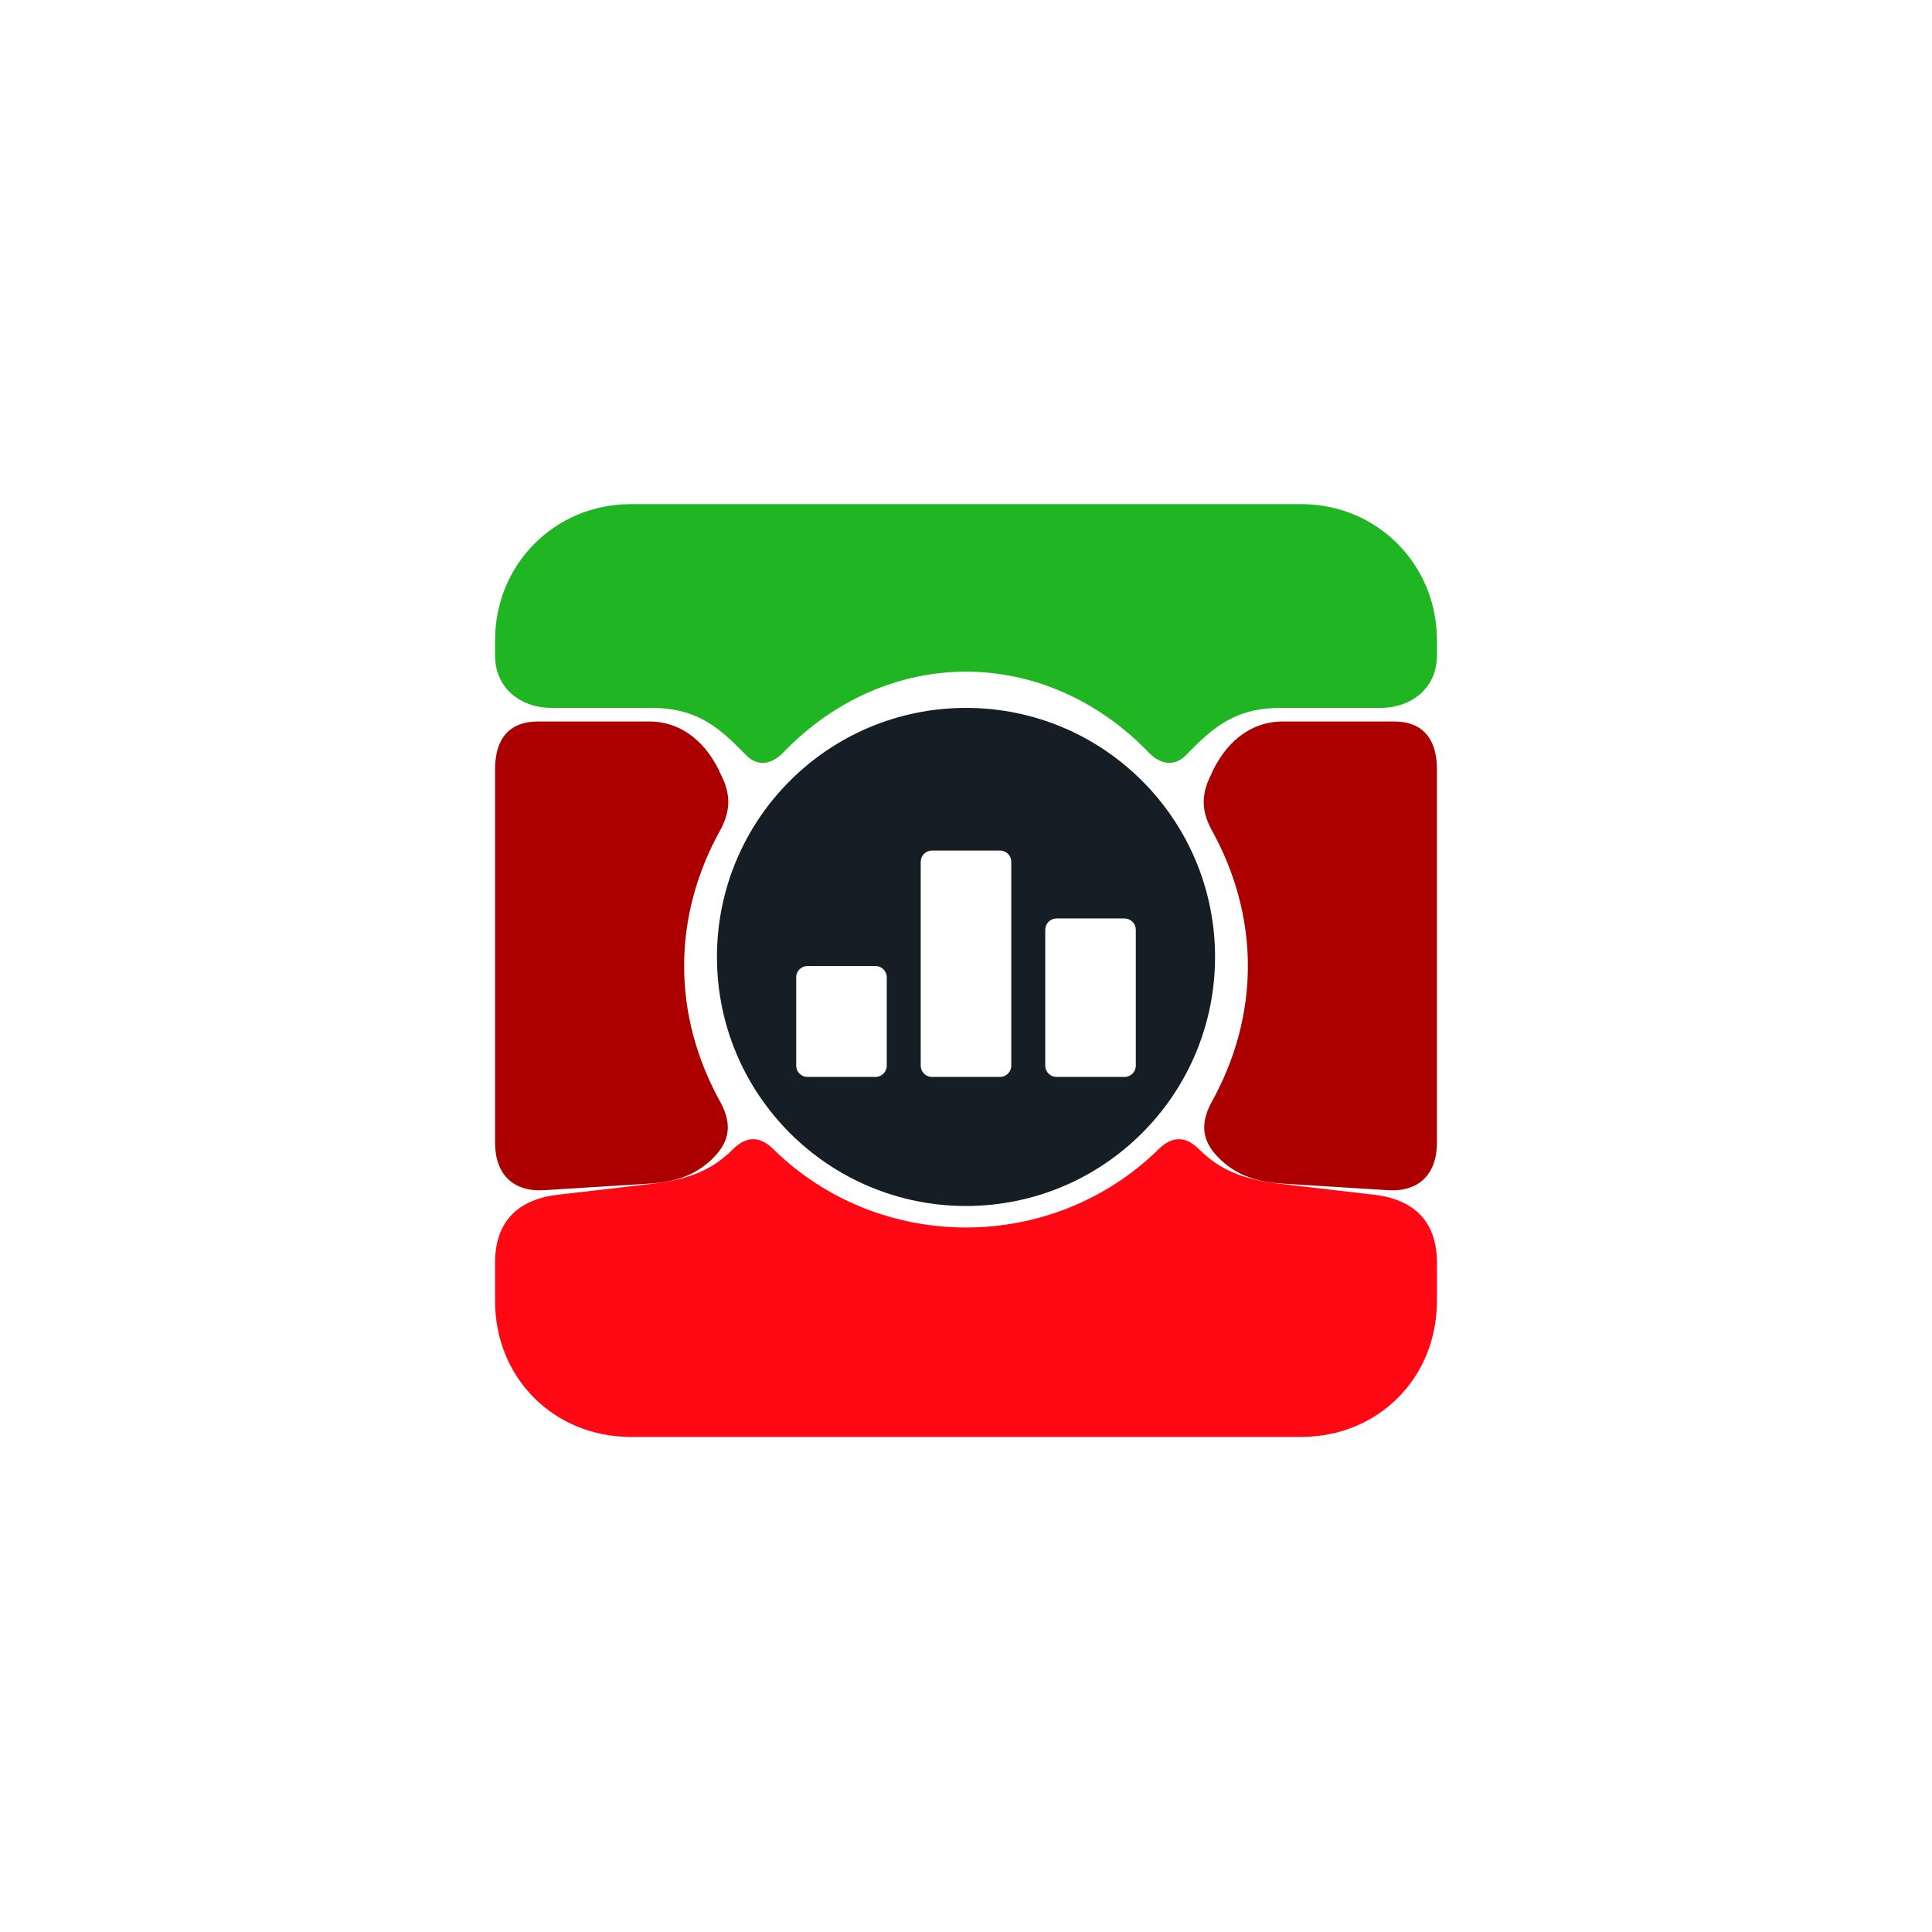
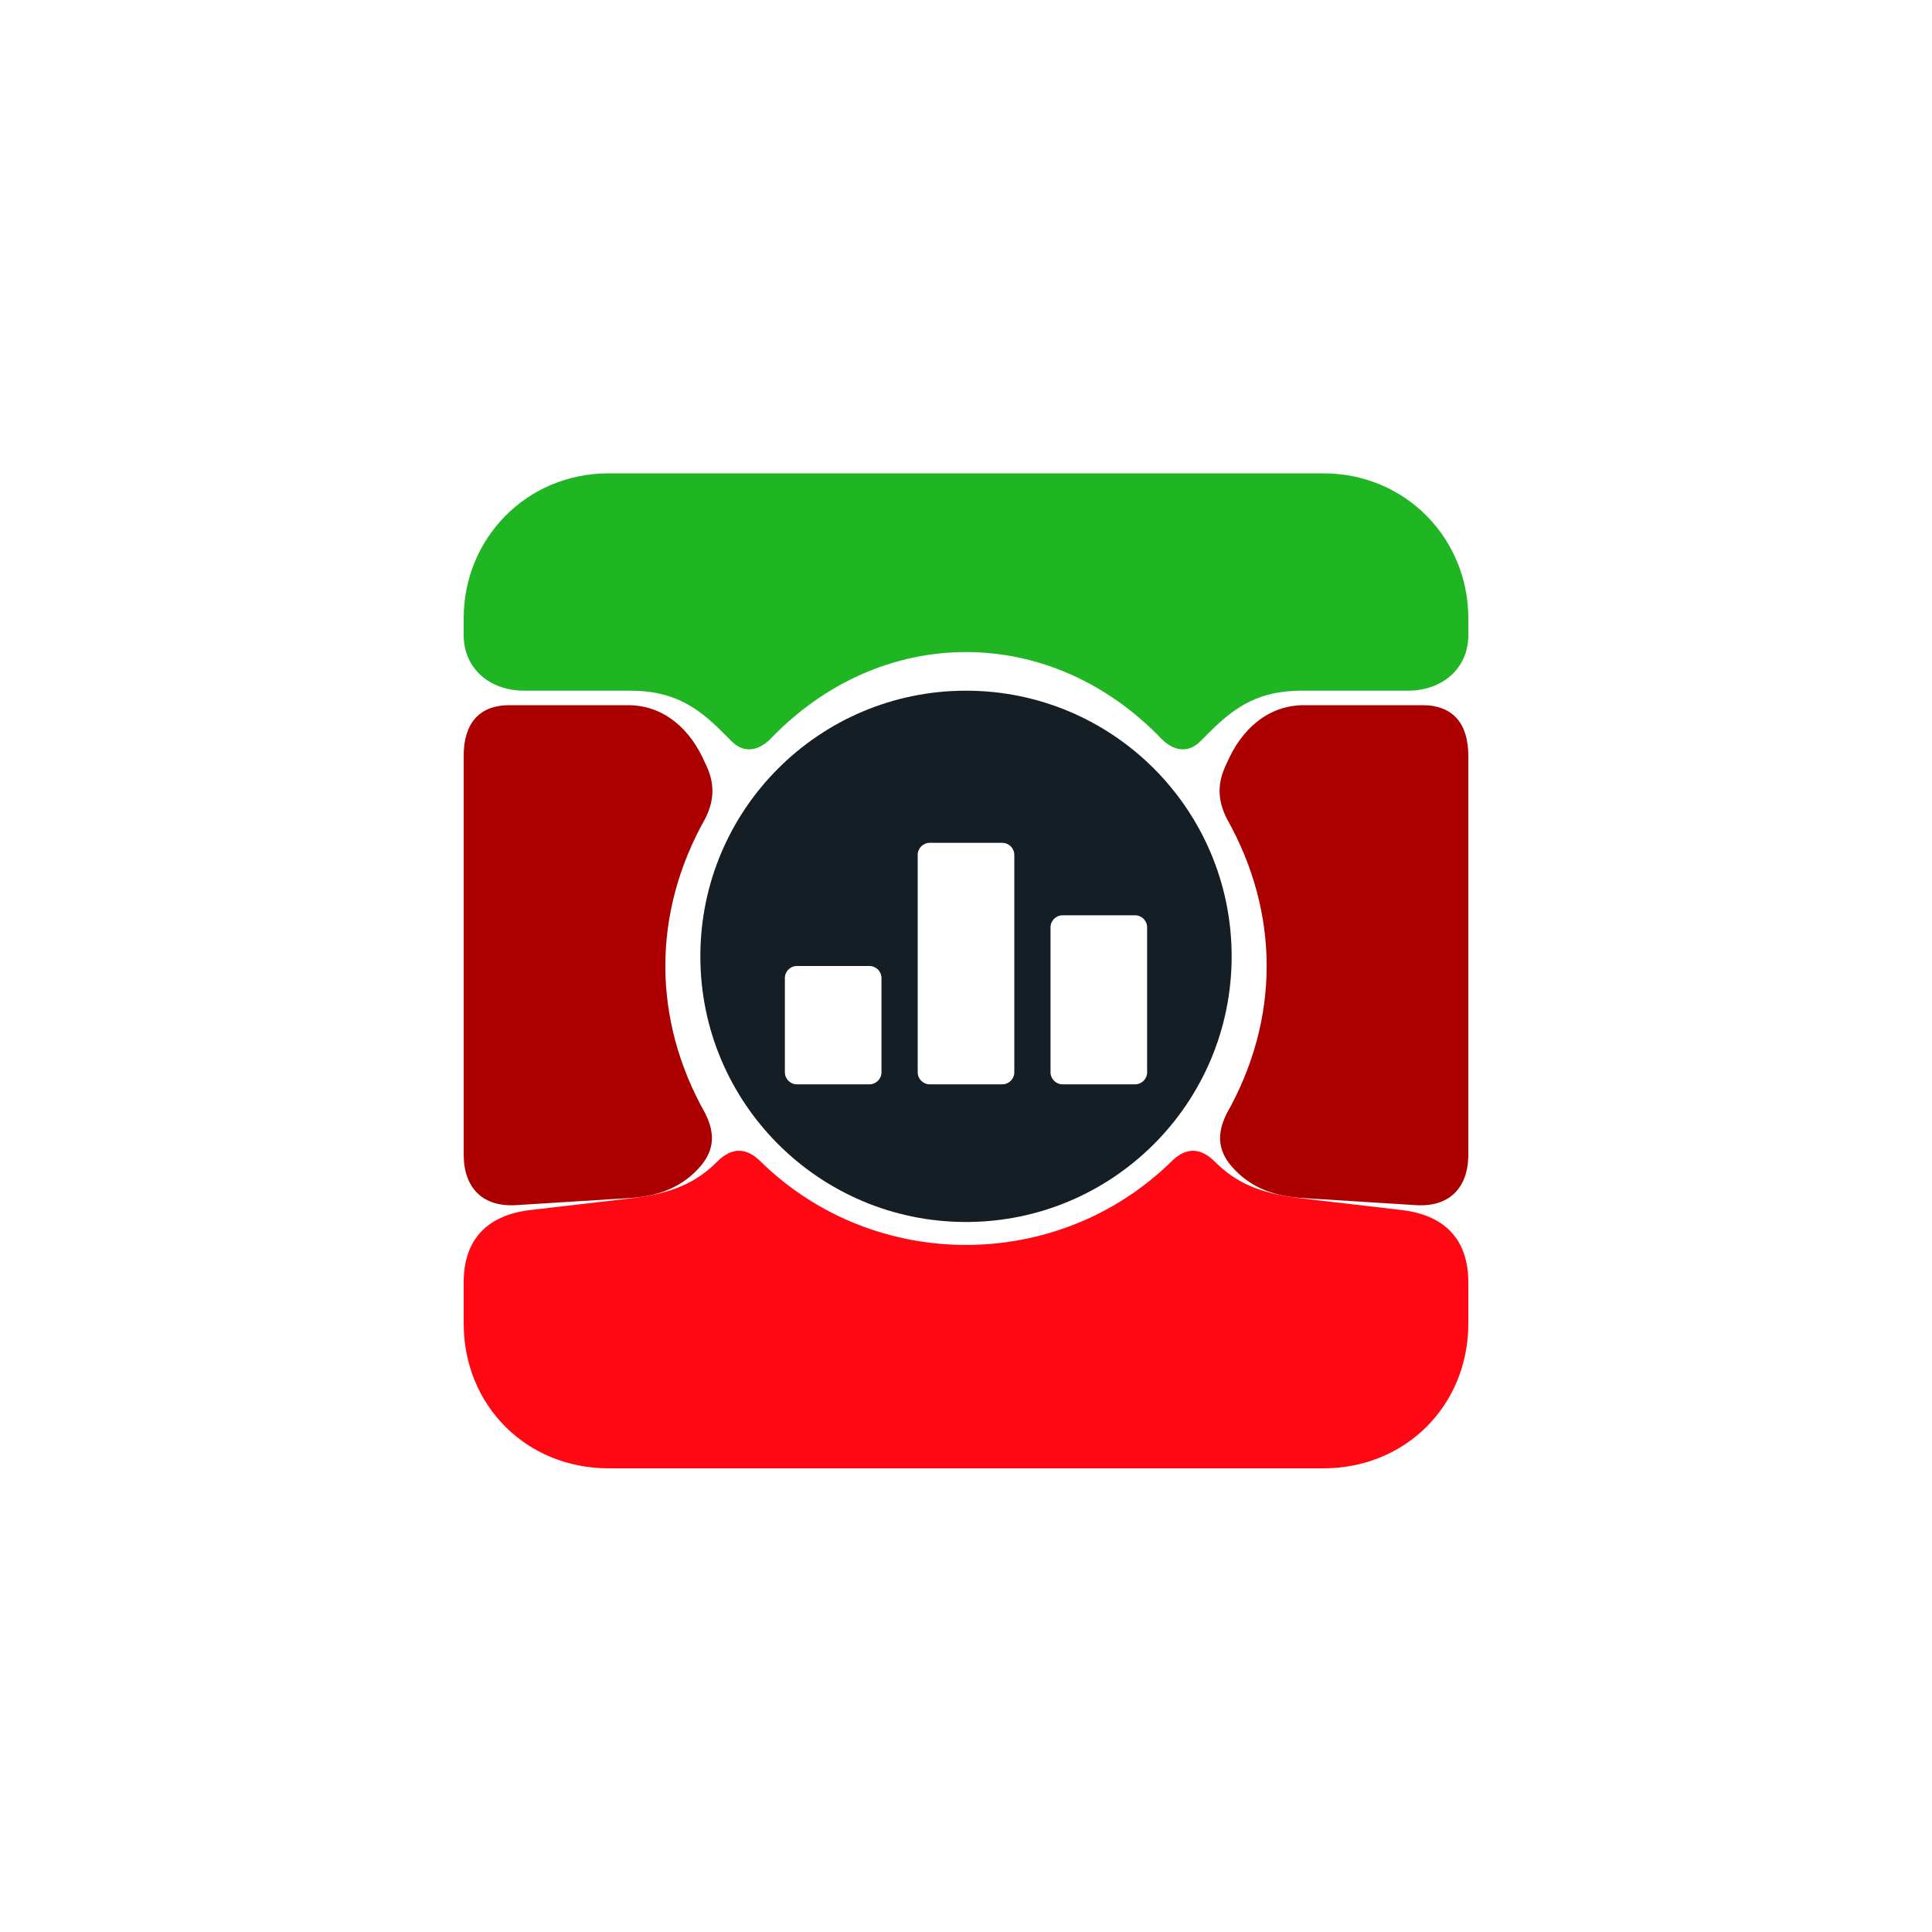
<svg xmlns="http://www.w3.org/2000/svg" viewBox="0 0 512 512">
  <rect width="512" height="512" fill="#fff" />
-   <g transform="translate(102.4 102.4) scale(.60)">
+   <g transform="translate(92.16 92.16) scale(.64)">
    <path fill="#20b523" d="M108 52h296c34 0 60 27 60 60v7c0 14-11 23-25 23h-44c-17 0-27 6-38 17l-4 4c-5 5-11 4-16-1-46-48-116-48-162 0-5 5-11 6-16 1l-4-4c-11-11-21-17-38-17H73c-14 0-25-9-25-23v-7c0-33 26-60 60-60Z" />
    <path fill="#ac0000" d="M67 148h49c15 0 26 10 32 24 4 8 4 15 0 23-22 39-22 83 0 122 4 8 4 15-2 22-7 8-16 12-28 13l-48 3c-14 1-22-7-22-21V169c0-13 6-21 19-21Z" />
    <path fill="#ac0000" d="M445 148h-49c-15 0-26 10-32 24-4 8-4 15 0 23 22 39 22 83 0 122-4 8-4 15 2 22 7 8 16 12 28 13l48 3c14 1 22-7 22-21V169c0-13-6-21-19-21Z" />
    <path fill="#ff0713" d="m76 357 43-5c15-2 25-6 34-15 6-6 12-6 18 0 47 46 123 46 170 0 6-6 12-6 18 0 9 9 19 13 34 15l43 5c18 2 28 12 28 30v17c0 34-26 60-60 60H108c-34 0-60-26-60-60v-17c0-18 10-28 28-30Z" />
    <circle cx="256" cy="252" r="110" fill="#141e24" />
    <g fill="#fff" id="bars">
      <rect x="181" y="256" width="40" height="49" rx="5" />
      <rect x="236" y="205" width="40" height="100" rx="5" />
      <rect x="291" y="235" width="40" height="70" rx="5" />
    </g>
  </g>
</svg>
